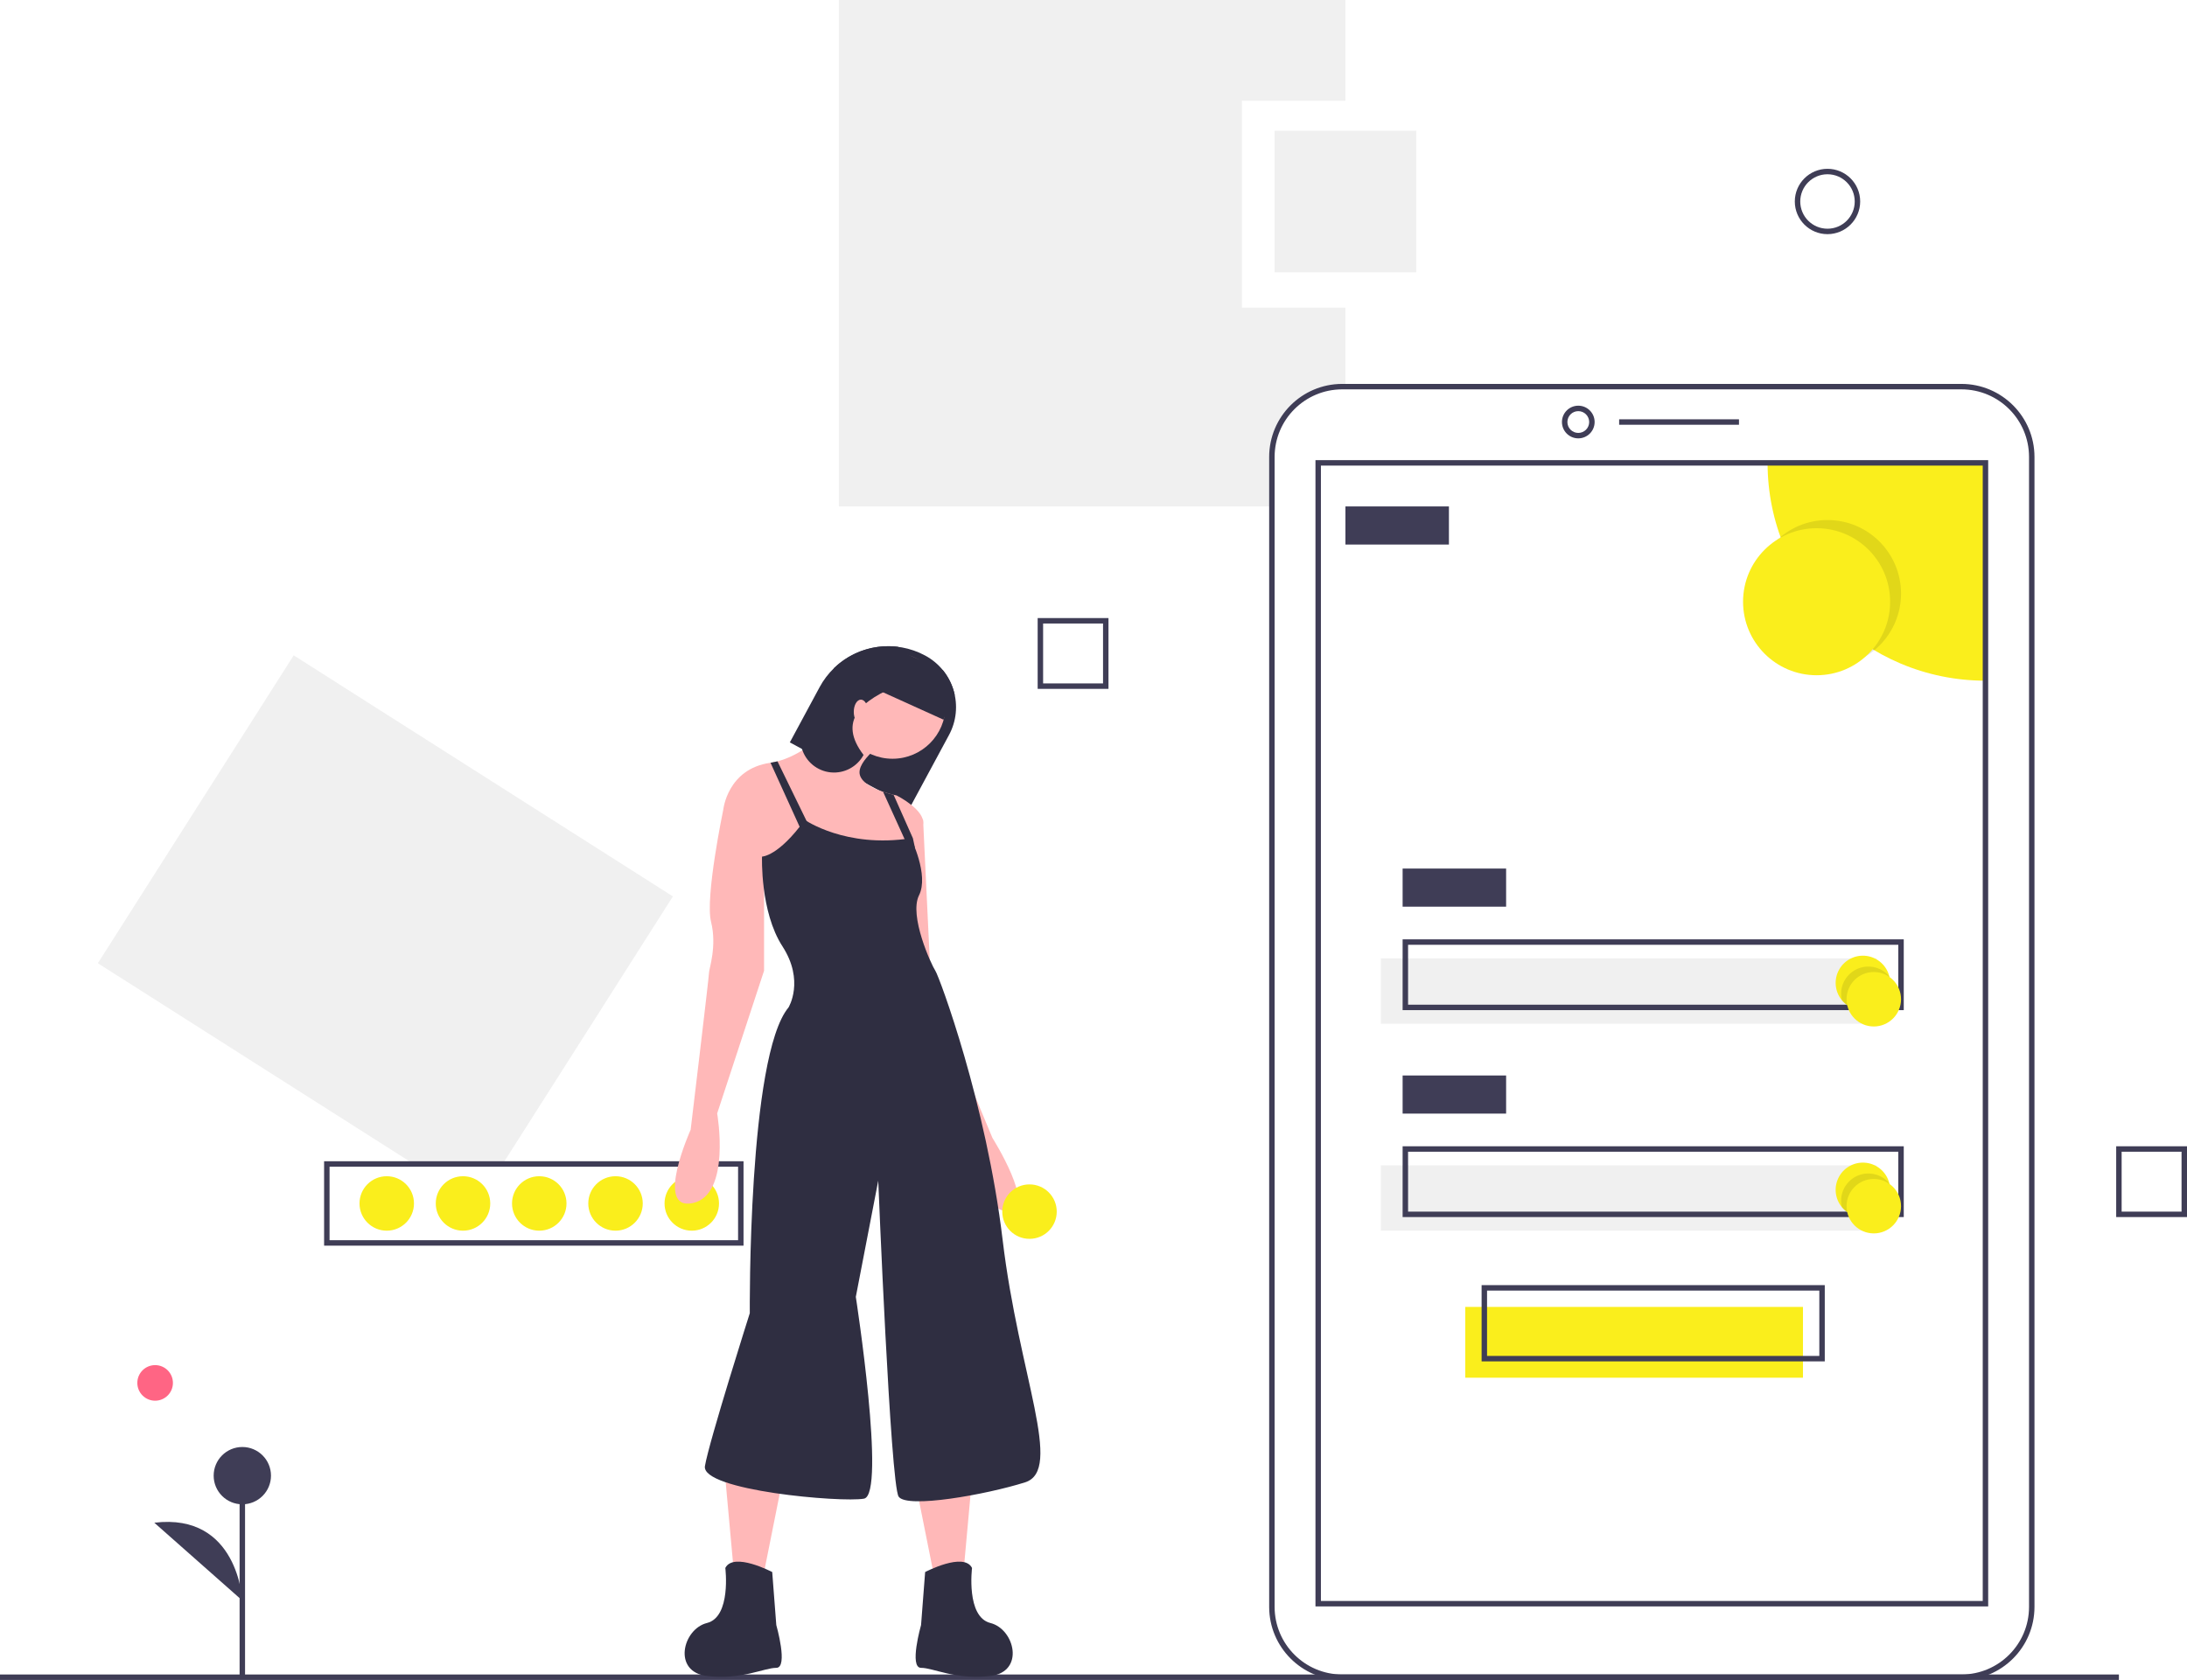
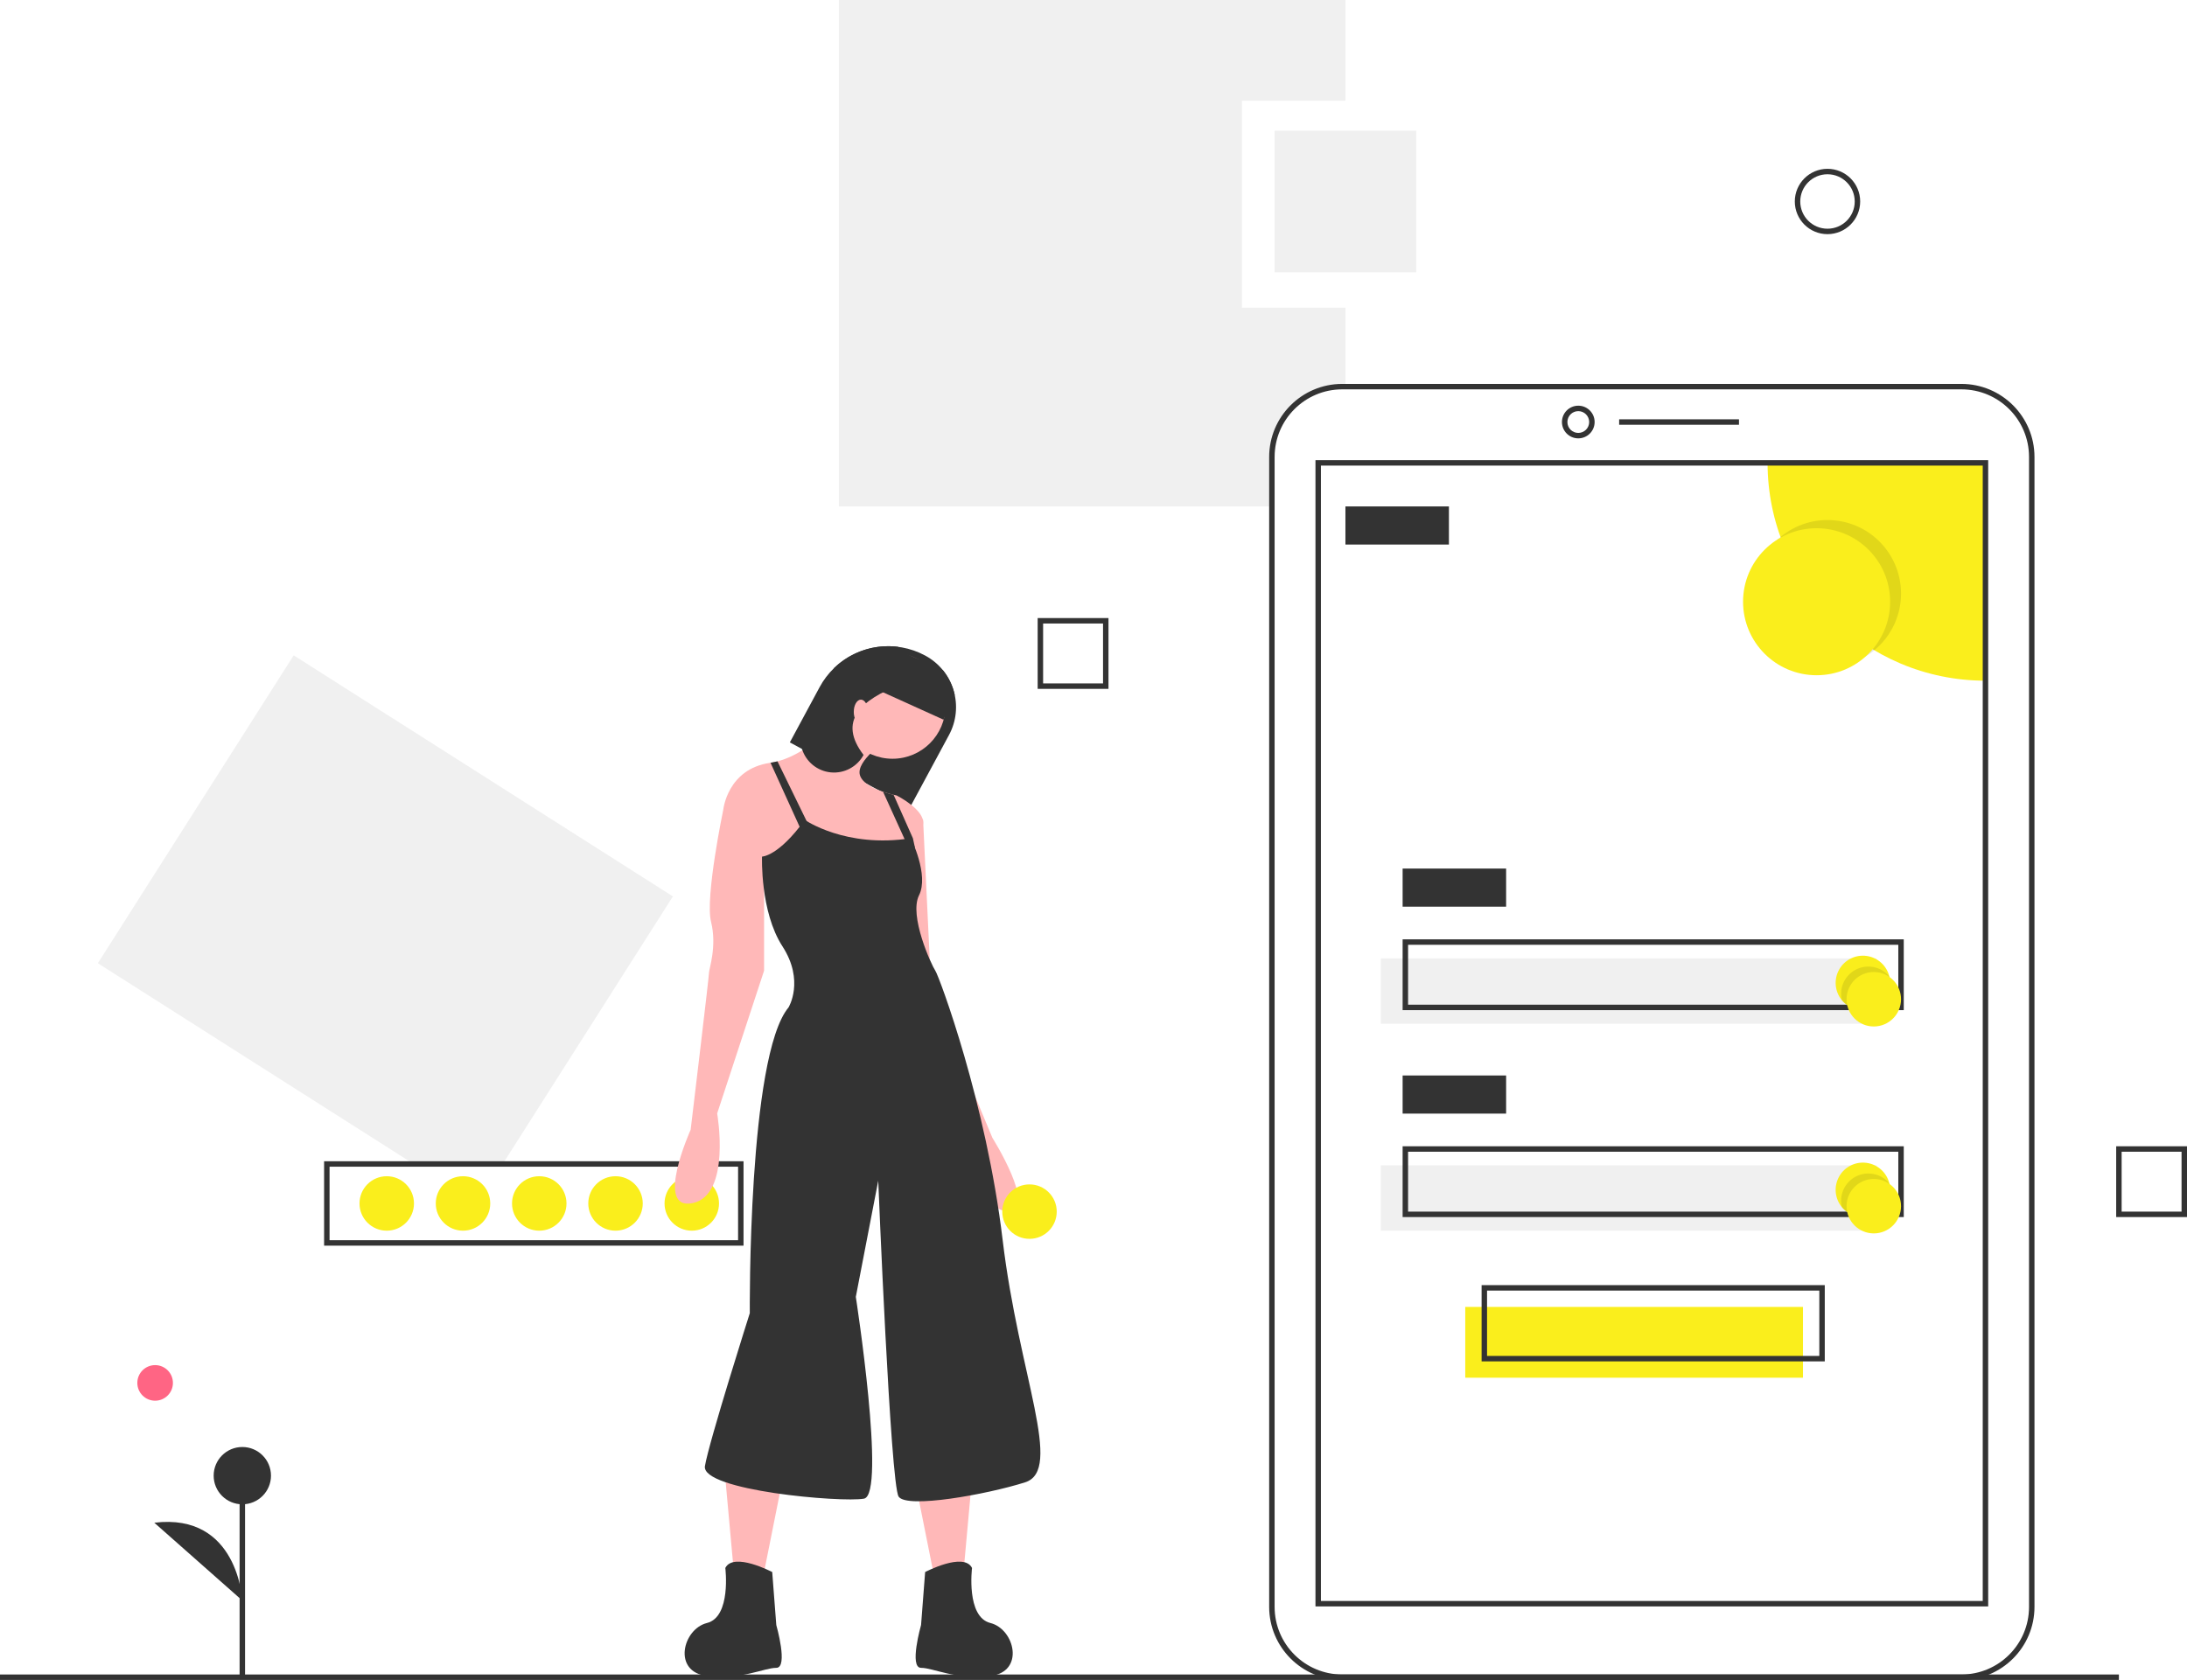
<svg xmlns="http://www.w3.org/2000/svg" id="bc52c4b0-5495-47d6-8fbf-e718e11a33f1" data-name="Layer 1" width="803" height="617" viewBox="0 0 803 617">
  <polygon points="184.898 427 247.069 329.231 107.835 240.694 35.931 353.769 151.095 427 184.898 427" fill="#f0f0f0" />
-   <path d="M471.5,599h-154V568h154Zm-152-2h150V570h-150Z" transform="translate(-198.5 -141.5)" fill="#3f3d56" />
+   <path d="M471.5,599h-154V568h154Zm-152-2h150V570h-150Z" transform="translate(-198.5 -141.5)" fill="#333" />
  <circle cx="254" cy="442" r="10" fill="#faee1c" />
  <circle cx="226" cy="442" r="10" fill="#faee1c" />
  <circle cx="198" cy="442" r="10" fill="#faee1c" />
  <circle cx="170" cy="442" r="10" fill="#faee1c" />
  <circle cx="142" cy="442" r="10" fill="#faee1c" />
  <path d="M654.5,254.5v-76h38v-37h-186v186h159V309.314A25.814,25.814,0,0,1,691.314,283.5H692.5v-29Z" transform="translate(-198.5 -141.5)" fill="#f0f0f0" />
  <rect x="538" y="480" width="124" height="26" fill="#faee1c" />
  <rect x="507" y="352" width="182" height="24" fill="#f0f0f0" />
-   <rect y="615" width="778" height="2" fill="#3f3d56" />
-   <path d="M918.686,758.5H691.314A26.845,26.845,0,0,1,664.5,731.686V309.314A26.845,26.845,0,0,1,691.314,282.5h227.371A26.845,26.845,0,0,1,945.5,309.314v422.371A26.845,26.845,0,0,1,918.686,758.5Zm-227.371-474A24.843,24.843,0,0,0,666.5,309.314v422.371A24.843,24.843,0,0,0,691.314,756.5h227.371A24.843,24.843,0,0,0,943.5,731.686V309.314A24.843,24.843,0,0,0,918.686,284.5Z" transform="translate(-198.5 -141.5)" fill="#3f3d56" />
-   <path d="M778,302.5a6,6,0,1,1,6-6A6.007,6.007,0,0,1,778,302.5Zm0-10a4,4,0,1,0,4,4A4.004,4.004,0,0,0,778,292.5Z" transform="translate(-198.5 -141.5)" fill="#3f3d56" />
-   <rect x="594.5" y="154" width="44" height="2" fill="#3f3d56" />
+   <rect y="615" width="778" height="2" fill="#333" />
+   <path d="M918.686,758.5H691.314A26.845,26.845,0,0,1,664.5,731.686V309.314A26.845,26.845,0,0,1,691.314,282.5h227.371A26.845,26.845,0,0,1,945.5,309.314v422.371A26.845,26.845,0,0,1,918.686,758.5Zm-227.371-474A24.843,24.843,0,0,0,666.5,309.314v422.371A24.843,24.843,0,0,0,691.314,756.5h227.371A24.843,24.843,0,0,0,943.5,731.686V309.314A24.843,24.843,0,0,0,918.686,284.5Z" transform="translate(-198.5 -141.5)" fill="#333" />
+   <path d="M778,302.5a6,6,0,1,1,6-6A6.007,6.007,0,0,1,778,302.5Zm0-10a4,4,0,1,0,4,4A4.004,4.004,0,0,0,778,292.5Z" transform="translate(-198.5 -141.5)" fill="#333" />
+   <rect x="594.5" y="154" width="44" height="2" fill="#333" />
  <path d="M927.5,311.5v80a80.004,80.004,0,0,1-80-80Z" transform="translate(-198.5 -141.5)" fill="#faee1c" />
-   <path d="M928.5,731.5h-247v-421h247Zm-245-2h243v-417h-243Z" transform="translate(-198.5 -141.5)" fill="#3f3d56" />
+   <path d="M928.5,731.5h-247v-421h247Zm-245-2h243v-417h-243Z" transform="translate(-198.5 -141.5)" fill="#333" />
  <circle cx="671" cy="218" r="27" opacity="0.1" />
  <circle cx="667" cy="221" r="27" fill="#faee1c" />
-   <rect x="494" y="186" width="38" height="14" fill="#3f3d56" />
-   <rect x="515" y="319" width="38" height="14" fill="#3f3d56" />
-   <path d="M897.5,512.5h-184v-26h184Zm-182-2h180v-22h-180Z" transform="translate(-198.5 -141.5)" fill="#3f3d56" />
+   <rect x="494" y="186" width="38" height="14" fill="#333" />
+   <rect x="515" y="319" width="38" height="14" fill="#333" />
+   <path d="M897.5,512.5h-184v-26h184Zm-182-2h180v-22h-180Z" transform="translate(-198.5 -141.5)" fill="#333" />
  <rect x="507" y="428" width="182" height="24" fill="#f0f0f0" />
-   <rect x="515" y="395" width="38" height="14" fill="#3f3d56" />
-   <path d="M897.5,588.5h-184v-26h184Zm-182-2h180v-22h-180Z" transform="translate(-198.5 -141.5)" fill="#3f3d56" />
-   <path d="M868.5,641.5h-126v-28h126Zm-124-2h122v-24h-122Z" transform="translate(-198.5 -141.5)" fill="#3f3d56" />
+   <rect x="515" y="395" width="38" height="14" fill="#333" />
+   <path d="M897.5,588.5h-184v-26h184Zm-182-2h180v-22h-180Z" transform="translate(-198.5 -141.5)" fill="#333" />
+   <path d="M868.5,641.5h-126v-28h126Zm-124-2h122v-24h-122Z" transform="translate(-198.5 -141.5)" fill="#333" />
  <path d="M892.5,502.5a10.001,10.001,0,0,1-17.71,6.37l-.01-.01a9.999,9.999,0,1,1,17.43-8.73.01.01,0,0,0,.01.01A10.227,10.227,0,0,1,892.5,502.5Z" transform="translate(-198.5 -141.5)" fill="#faee1c" />
  <path d="M892.5,502.5a10.001,10.001,0,0,1-17.71,6.37l-.01-.01a10.228,10.228,0,0,1-.28-2.36,10.001,10.001,0,0,1,17.71-6.37.01.01,0,0,0,.01.01A10.227,10.227,0,0,1,892.5,502.5Z" transform="translate(-198.5 -141.5)" opacity="0.1" />
  <circle cx="688" cy="367" r="10" fill="#faee1c" />
  <path d="M892.5,578.5a10.001,10.001,0,0,1-17.71,6.37l-.01-.01a9.999,9.999,0,1,1,17.43-8.73.01.01,0,0,0,.01.01A10.227,10.227,0,0,1,892.5,578.5Z" transform="translate(-198.5 -141.5)" fill="#faee1c" />
  <path d="M892.5,578.5a10.001,10.001,0,0,1-17.71,6.37l-.01-.01a10.228,10.228,0,0,1-.28-2.36,10.001,10.001,0,0,1,17.71-6.37.01.01,0,0,0,.01.01A10.227,10.227,0,0,1,892.5,578.5Z" transform="translate(-198.5 -141.5)" opacity="0.1" />
  <circle cx="688" cy="443" r="10" fill="#faee1c" />
  <rect x="468" y="48" width="52" height="52" fill="#f0f0f0" />
-   <path d="M869.5,227.5a12,12,0,1,1,12-12A12.013,12.013,0,0,1,869.5,227.5Zm0-22a10,10,0,1,0,10,10A10.011,10.011,0,0,0,869.5,205.5Z" transform="translate(-198.5 -141.5)" fill="#3f3d56" />
-   <path d="M605.5,394.5h-26v-26h26Zm-24-2h22v-22h-22Z" transform="translate(-198.5 -141.5)" fill="#3f3d56" />
-   <path d="M1001.5,588.5h-26v-26h26Zm-24-2h22v-22h-22Z" transform="translate(-198.5 -141.5)" fill="#3f3d56" />
-   <path d="M488.503,414.166l4.462,2.403,15.182,8.183,24.51,13.206,14.284-26.501a21.525,21.525,0,0,0-8.744-29.189,28.59,28.59,0,0,0-33.381,4.529l-.007.007a28.623,28.623,0,0,0-5.375,7.075Z" transform="translate(-198.5 -141.5)" fill="#2f2e41" />
+   <path d="M869.5,227.5a12,12,0,1,1,12-12A12.013,12.013,0,0,1,869.5,227.5Zm0-22a10,10,0,1,0,10,10A10.011,10.011,0,0,0,869.5,205.5Z" transform="translate(-198.5 -141.5)" fill="#333" />
+   <path d="M605.5,394.5h-26v-26h26Zm-24-2h22v-22h-22Z" transform="translate(-198.5 -141.5)" fill="#333" />
+   <path d="M1001.5,588.5h-26v-26h26Zm-24-2h22v-22h-22Z" transform="translate(-198.5 -141.5)" fill="#333" />
+   <path d="M488.503,414.166l4.462,2.403,15.182,8.183,24.51,13.206,14.284-26.501a21.525,21.525,0,0,0-8.744-29.189,28.59,28.59,0,0,0-33.381,4.529l-.007.007a28.623,28.623,0,0,0-5.375,7.075Z" transform="translate(-198.5 -141.5)" fill="#333" />
  <polygon points="356.9 542.937 353.906 575.876 342.676 577.373 335.19 539.942 356.9 542.937" fill="#ffb8b8" />
-   <path d="M538.182,718.873s14.224-7.486,17.218-1.497c0,0-2.246,17.967,6.738,20.213s12.727,17.967,0,19.464-20.962-2.995-25.453-2.995,0-15.721,0-15.721Z" transform="translate(-198.5 -141.5)" fill="#2f2e41" />
+   <path d="M538.182,718.873s14.224-7.486,17.218-1.497c0,0-2.246,17.967,6.738,20.213s12.727,17.967,0,19.464-20.962-2.995-25.453-2.995,0-15.721,0-15.721Z" transform="translate(-198.5 -141.5)" fill="#333" />
  <polygon points="266.316 542.937 269.311 575.876 280.54 577.373 288.026 539.942 266.316 542.937" fill="#ffb8b8" />
-   <path d="M482.034,718.873s-14.224-7.486-17.218-1.497c0,0,2.246,17.967-6.738,20.213s-12.727,17.967,0,19.464S479.04,754.059,483.532,754.059s0-15.721,0-15.721Z" transform="translate(-198.5 -141.5)" fill="#2f2e41" />
+   <path d="M482.034,718.873s-14.224-7.486-17.218-1.497c0,0,2.246,17.967-6.738,20.213s-12.727,17.967,0,19.464S479.04,754.059,483.532,754.059s0-15.721,0-15.721Z" transform="translate(-198.5 -141.5)" fill="#333" />
  <circle cx="327.704" cy="259.206" r="19.464" fill="#ffb8b8" />
  <path d="M464.067,438.886,479.789,463.591l18.716-1.497,30.694,2.246s2.897-5.794,5.263-11.432a44.285,44.285,0,0,0,2.972-8.781c.749-5.24-9.732-10.481-9.732-10.481s-.412-.075-1.1-.24c-.913-.217-2.321-.576-3.863-1.101-3.481-1.183-7.666-3.189-8.512-6.146-1.497-5.24,9.732-12.727,9.732-12.727l-13.475-12.727s-11.971,16.627-26.509,20.415a23.155,23.155,0,0,1-2.56.524c-.045.007-.082.015-.127.022C465.565,423.914,464.067,438.886,464.067,438.886Z" transform="translate(-198.5 -141.5)" fill="#ffb8b8" />
  <path d="M472.302,432.149l-8.235,6.738s-6.738,32.191-4.492,41.175-.749,17.218-.749,18.716S452.089,556.421,452.089,556.421s-13.475,29.945.749,26.951,8.984-32.94,8.984-32.94l17.218-52.404V453.859Z" transform="translate(-198.5 -141.5)" fill="#ffb8b8" />
  <path d="M531.444,438.138l5.989,4.492,2.995,62.885,22.459,53.901s16.47,26.202,5.989,26.951S551.657,559.415,551.657,559.415l-20.213-51.655-2.995-50.158Z" transform="translate(-198.5 -141.5)" fill="#ffb8b8" />
-   <path d="M494.013,442.629s14.973,10.481,38.929,6.738c0,0,6.738,13.475,2.995,20.962s4.492,25.453,5.989,27.699,18.716,48.661,24.705,98.819,22.459,84.595,8.235,89.087-43.42,9.732-46.415,5.24-7.486-116.038-7.486-116.038l-8.235,42.672s11.229,72.617,2.995,74.114-59.89-2.995-58.393-11.978,16.47-56.147,16.47-56.147-.749-94.327,14.224-112.294c0,0,5.989-9.732-2.246-22.459s-7.486-32.94-7.486-32.94S484.28,456.105,494.013,442.629Z" transform="translate(-198.5 -141.5)" fill="#2f2e41" />
-   <polygon points="282.913 280.145 295.513 307.867 298.507 306.37 285.473 279.621 282.913 280.145" fill="#2f2e41" />
-   <path d="M522.737,432.306l9.455,20.804,2.268-.202-.771-3.541-7.09-15.961C525.687,433.189,524.28,432.83,522.737,432.306Z" transform="translate(-198.5 -141.5)" fill="#2f2e41" />
-   <path d="M492.964,416.57a12.323,12.323,0,0,0,22.609,2.201c-9.47-12.382-1.348-20.161,14.037-26.045a12.312,12.312,0,0,0-1.325-13.655,28.687,28.687,0,0,0-23.47,7.726l-.007.007L493.878,407.077A12.264,12.264,0,0,0,492.964,416.57Z" transform="translate(-198.5 -141.5)" fill="#2f2e41" />
+   <path d="M494.013,442.629s14.973,10.481,38.929,6.738c0,0,6.738,13.475,2.995,20.962s4.492,25.453,5.989,27.699,18.716,48.661,24.705,98.819,22.459,84.595,8.235,89.087-43.42,9.732-46.415,5.24-7.486-116.038-7.486-116.038l-8.235,42.672s11.229,72.617,2.995,74.114-59.89-2.995-58.393-11.978,16.47-56.147,16.47-56.147-.749-94.327,14.224-112.294c0,0,5.989-9.732-2.246-22.459s-7.486-32.94-7.486-32.94S484.28,456.105,494.013,442.629Z" transform="translate(-198.5 -141.5)" fill="#333" />
+   <polygon points="282.913 280.145 295.513 307.867 298.507 306.37 285.473 279.621 282.913 280.145" fill="#333" />
+   <path d="M522.737,432.306l9.455,20.804,2.268-.202-.771-3.541-7.09-15.961C525.687,433.189,524.28,432.83,522.737,432.306Z" transform="translate(-198.5 -141.5)" fill="#333" />
+   <path d="M492.964,416.57a12.323,12.323,0,0,0,22.609,2.201c-9.47-12.382-1.348-20.161,14.037-26.045a12.312,12.312,0,0,0-1.325-13.655,28.687,28.687,0,0,0-23.47,7.726l-.007.007L493.878,407.077A12.264,12.264,0,0,0,492.964,416.57Z" transform="translate(-198.5 -141.5)" fill="#333" />
  <ellipse cx="316.1" cy="261.452" rx="2.62" ry="4.492" fill="#ffb8b8" />
-   <path d="M522.408,395.623l22.504,10.196,4.125-9.103a21.563,21.563,0,0,0-4.342-9.081l-15.489-7.015Z" transform="translate(-198.5 -141.5)" fill="#2f2e41" />
+   <path d="M522.408,395.623l22.504,10.196,4.125-9.103a21.563,21.563,0,0,0-4.342-9.081l-15.489-7.015Z" transform="translate(-198.5 -141.5)" fill="#333" />
  <circle cx="378" cy="445" r="10" fill="#faee1c" />
  <circle cx="56.957" cy="507.911" r="6.535" fill="#ff6584" />
-   <rect x="87.975" y="541.973" width="2" height="74.411" fill="#3f3d56" />
-   <circle cx="88.975" cy="541.972" r="10.523" fill="#3f3d56" />
-   <path d="M287.475,729.334s-1.503-32.332-32.32-28.574" transform="translate(-198.5 -141.5)" fill="#3f3d56" />
+   <rect x="87.975" y="541.973" width="2" height="74.411" fill="#333" />
+   <circle cx="88.975" cy="541.972" r="10.523" fill="#333" />
+   <path d="M287.475,729.334s-1.503-32.332-32.32-28.574" transform="translate(-198.5 -141.5)" fill="#333" />
</svg>
